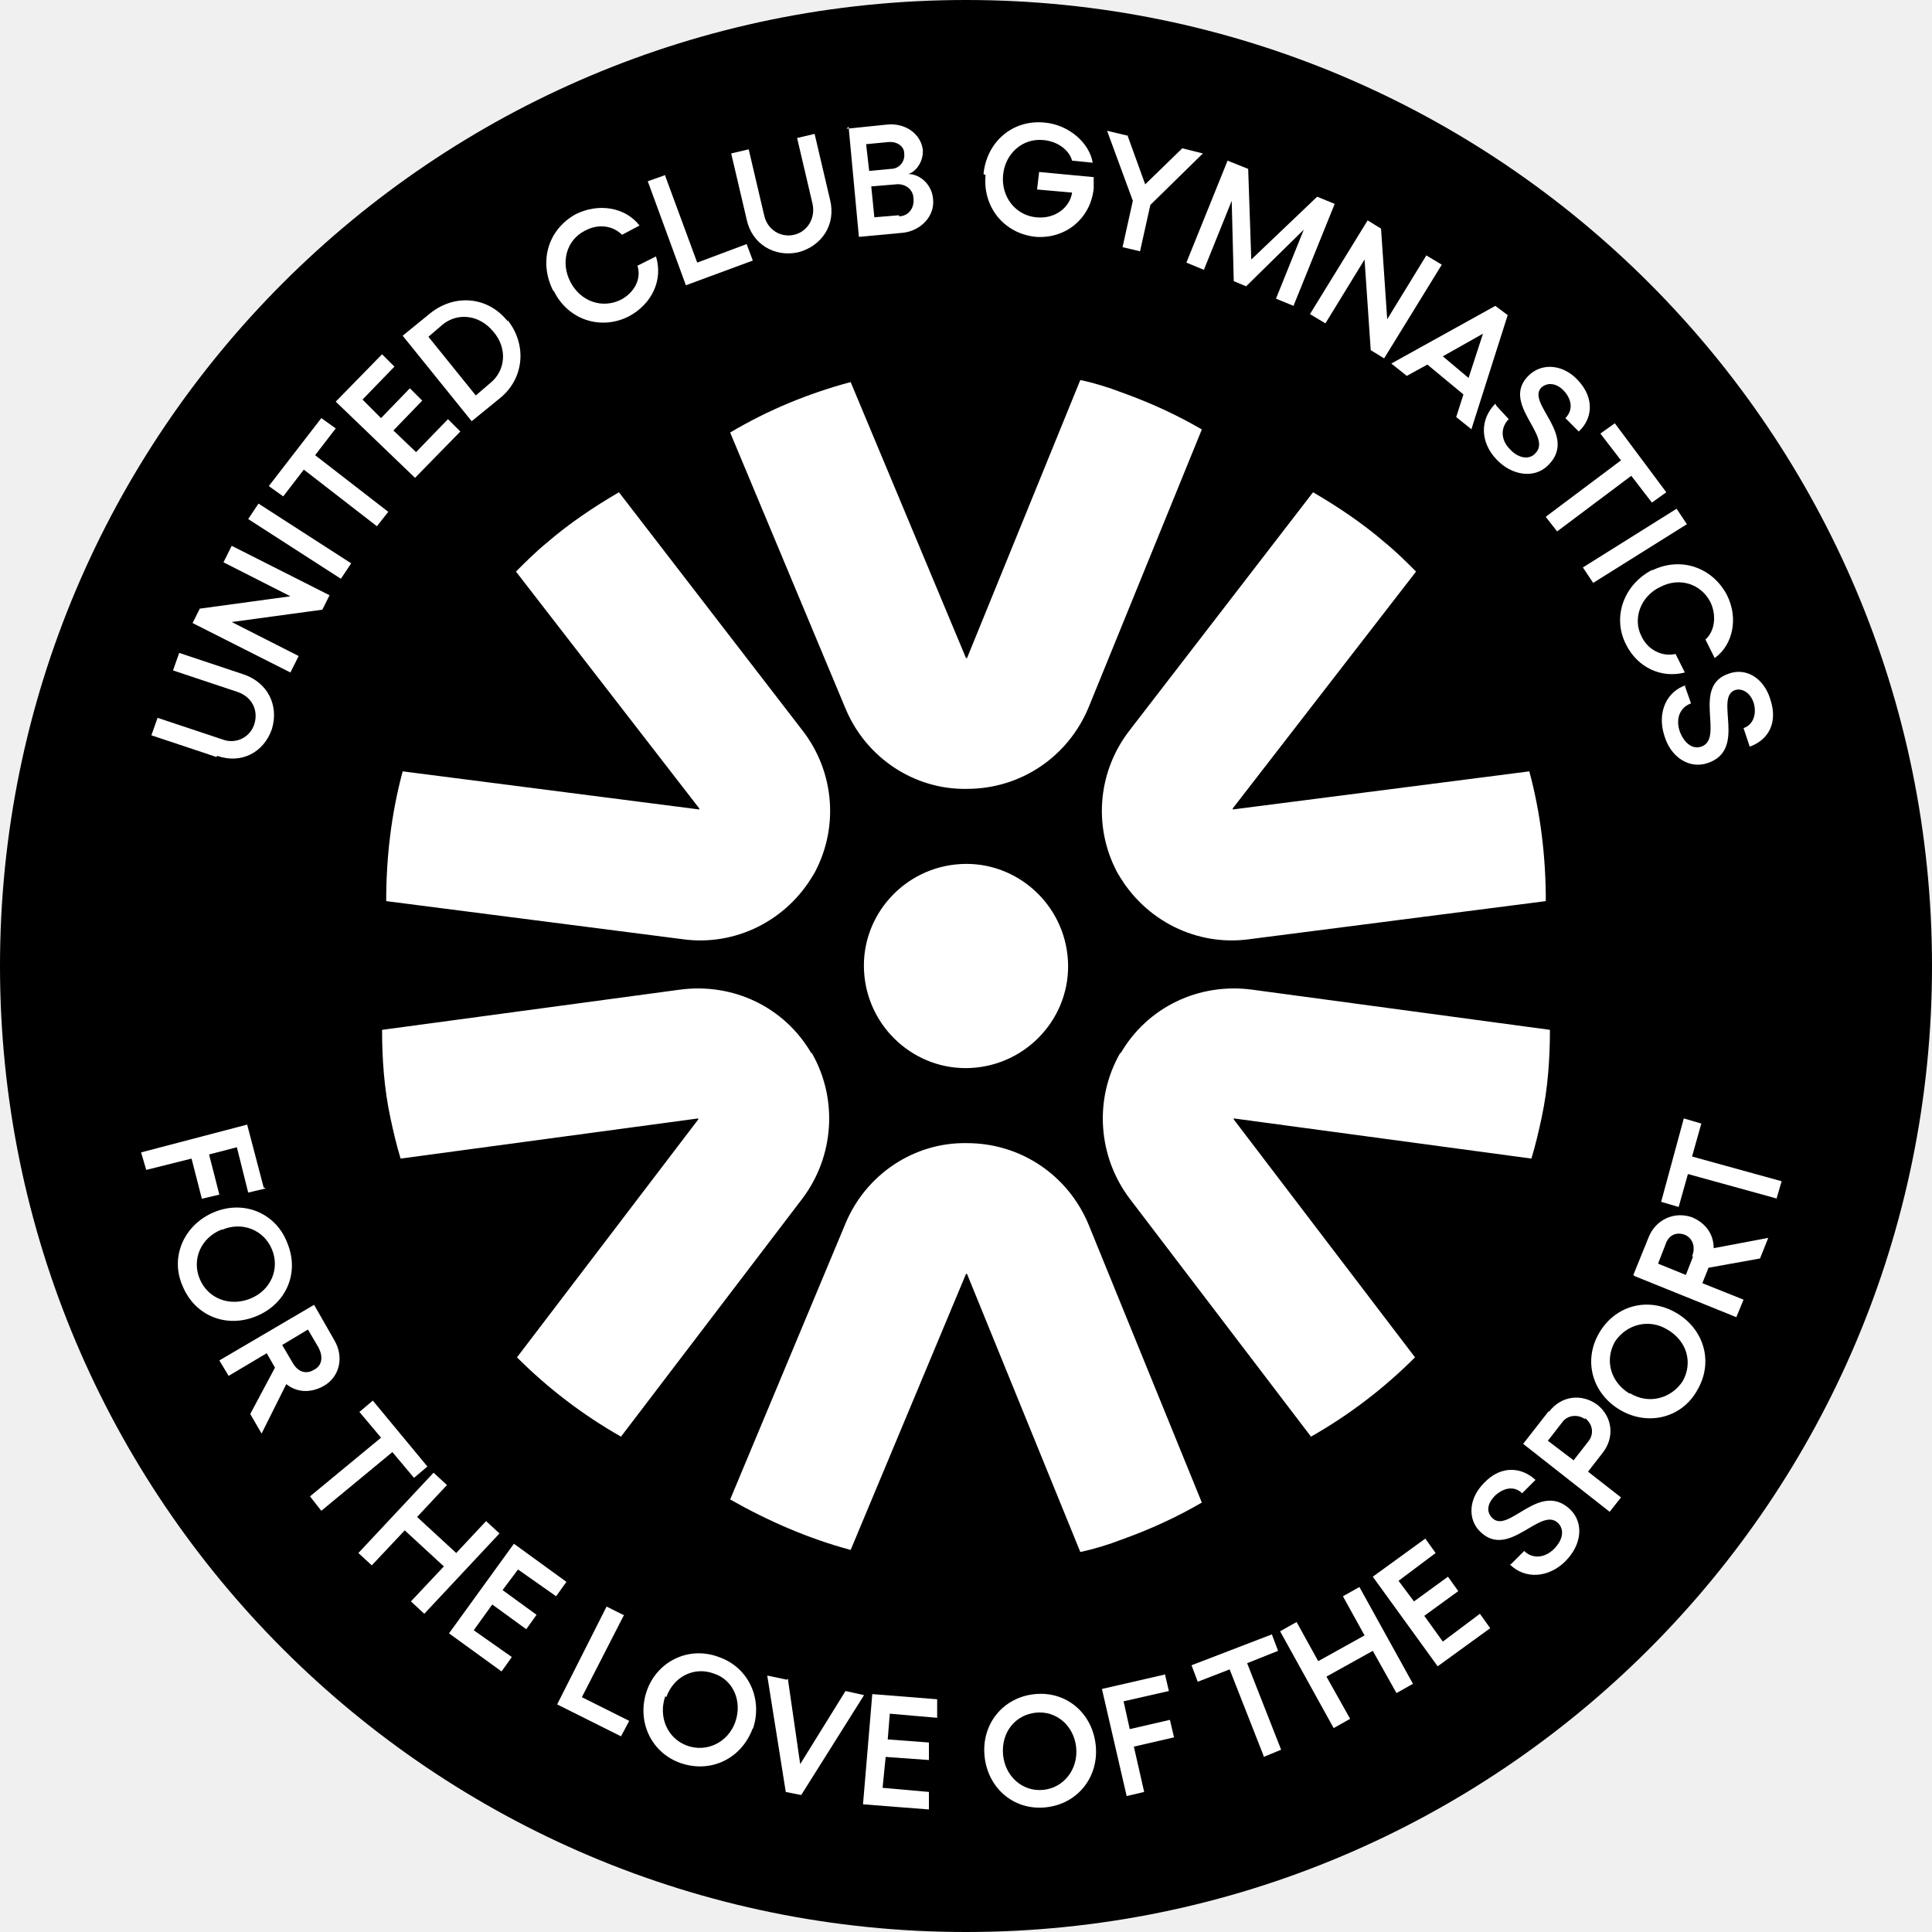
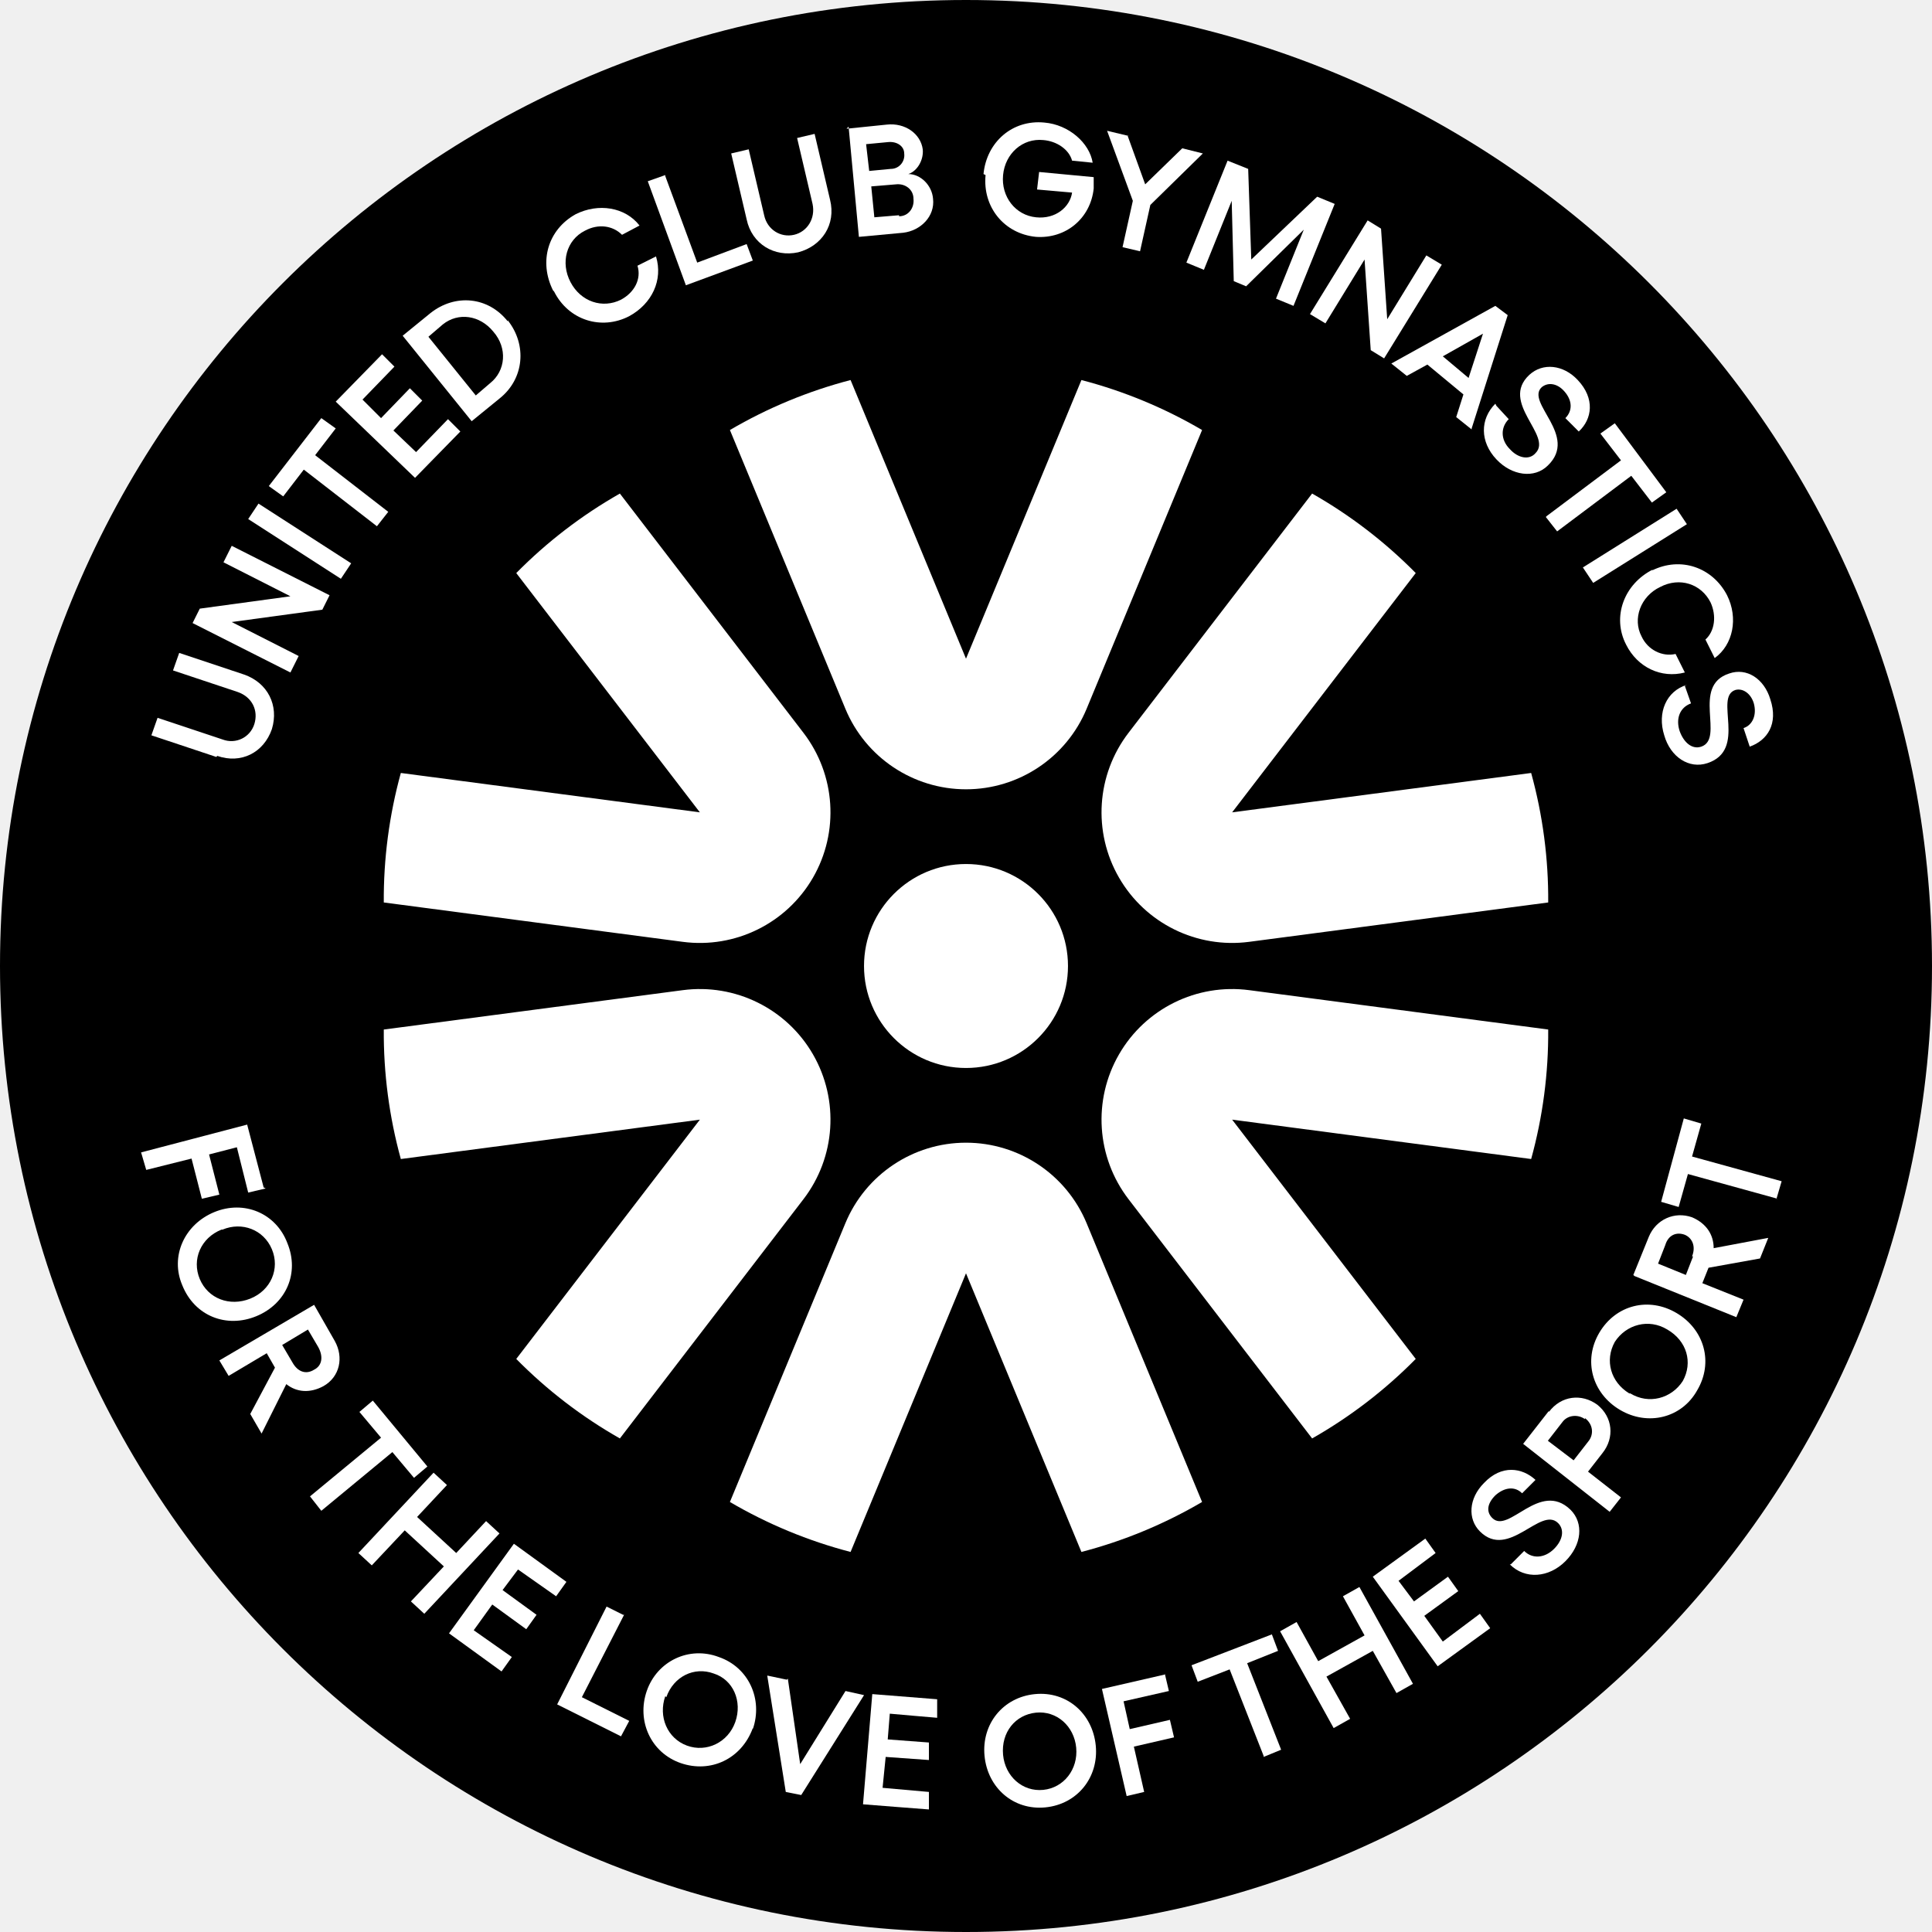
<svg xmlns="http://www.w3.org/2000/svg" id="Layer_1" version="1.1" viewBox="0 0 187.6 187.6">
  <defs>
    <style>
      .st0 {
        fill: none;
      }

      .st1 {
        fill: #ffffff;
      }

      .st2 {
        fill: #000000;
      }

      .st3 {
-         clip-path: url(#clippath);
      }
    </style>
-     <clipPath id="clippath">
-       <rect class="st0" width="187.6" height="187.6" />
-     </clipPath>
  </defs>
  <g class="st3">
    <g>
      <path class="st2" d="M93.8,187.6c51.8,0,93.8-42,93.8-93.8S145.6,0,93.8,0,0,42,0,93.8s42,93.8,93.8,93.8Z" />
-       <path class="st1" d="M93.9,76.6c5.2,0,9.8-3.1,11.8-7.9l11-27c-2.4-1.4-5-2.6-7.8-3.6-1.3-.5-2.6-.9-4-1.2l-11,27s0,0,0,0c0,0,0,0-.1,0,0,0,0,0,0,0l-11.2-26.8c-4.1,1.1-8,2.7-11.7,4.9l11.2,26.8c2,4.8,6.7,7.9,11.8,7.8h0Z" />
-       <path class="st1" d="M93.9,111c5.2,0,9.8,3.1,11.8,7.9l11,27c-2.4,1.4-5,2.6-7.8,3.6-1.3.5-2.6.9-4,1.2l-11-27s0,0,0,0c0,0,0,0-.1,0,0,0,0,0,0,0l-11.2,26.8c-4.1-1.1-8-2.8-11.7-4.9l11.2-26.8c2-4.8,6.7-7.9,11.8-7.8h0Z" />
-       <path class="st1" d="M78.9,85.1c2.6-4.5,2.2-10.1-1-14.2l-17.8-23.1c-2.4,1.4-4.8,3-7,4.9-1.1.9-2.1,1.9-3,2.8l17.8,23s0,0,0,0c0,0,0,0,0,.1,0,0,0,0,0,0l-28.8-3.7c-1.1,4.1-1.6,8.3-1.6,12.6l28.8,3.7c5.1.7,10.1-1.8,12.7-6.3Z" />
-       <path class="st1" d="M108.8,102.3c2.6-4.5,7.6-6.9,12.8-6.2l28.9,3.9c0,2.8-.2,5.7-.8,8.5-.3,1.4-.6,2.7-1,4l-28.9-3.9s0,0,0,0c0,0,0,0,0,.1,0,0,0,0,0,0l17.6,23.1c-3,3-6.4,5.6-10.1,7.7l-17.6-23.1c-3.1-4.1-3.5-9.7-.9-14.2h0Z" />
-       <path class="st1" d="M78.8,102.3c-2.6-4.5-7.6-6.9-12.8-6.2l-28.9,3.9c0,2.8.2,5.7.8,8.5.3,1.4.6,2.7,1,4l28.9-3.9s0,0,0,0c0,0,0,0,0,.1,0,0,0,0,0,0l-17.6,23.1c3,3,6.4,5.6,10.1,7.7l17.6-23.1c3.1-4.1,3.5-9.7.9-14.2h0Z" />
-       <path class="st1" d="M108.7,85.1c-2.6-4.5-2.2-10.1,1-14.2l17.8-23.1c2.4,1.4,4.8,3,7,4.9,1.1.9,2.1,1.9,3,2.8l-17.8,23s0,0,0,0c0,0,0,0,0,.1,0,0,0,0,0,0l28.8-3.7c1.1,4.1,1.6,8.3,1.6,12.6l-28.8,3.7c-5.1.7-10.1-1.8-12.7-6.3Z" />
+       <path class="st1" d="M93.8 76.642C98.929 76.642 103.554 73.552 105.517 68.813L116.724 41.756C113.061 39.607 109.118 37.974 105.008 36.902L93.8 63.96L82.592 36.902C78.482 37.974 74.539 39.607 70.876 41.756L82.083 68.813C84.046 73.552 88.671 76.642 93.8 76.642Z" />
+       <path class="st1" d="M 93.8,110.957 C 98.929,110.957 103.553,114.047 105.516,118.786 L 116.724,145.844 C 113.060,147.993 109.117,149.626 105.007,150.697 L 93.8,123.639 L 82.592,150.697 C 78.482,149.626 74.539,147.993 70.875,145.844 L 82.083,118.786 C 84.046,114.047 88.670,110.957 93.8,110.957 Z" />
+       <path class="st1" d="M78.941 85.221C81.506 80.779 81.142 75.229 78.019 71.16L60.191 47.925C56.498 50.023 53.112 52.621 50.129 55.645L67.958 78.88L38.921 75.057C37.794 79.152 37.237 83.384 37.266 87.631L66.302 91.454C71.388 92.123 76.376 89.663 78.941 85.221Z" />
+       <path class="st1" d="M 108.659,102.378 C 111.223,97.936 116.211,95.476 121.297,96.146 L 150.333,99.968 C 150.363,104.216 149.806,108.447 148.678,112.542 L 119.642,108.719 L 137.470,131.954 C 134.488,134.978 131.102,137.576 127.409,139.675 L 109.580,116.440 C 106.458,112.370 106.094,106.821 108.659,102.378 Z" />
+       <path class="st1" d="M78.941 102.379C76.376 97.937 71.388 95.477 66.302 96.146L37.266 99.969C37.237 104.216 37.794 108.448 38.921 112.543L67.958 108.72L50.129 131.955C53.112 134.979 56.498 137.577 60.191 139.675L78.019 116.44C81.142 112.371 81.506 106.821 78.941 102.379Z" />
+       <path class="st1" d="M 108.659,85.221 C 106.094,80.778 106.458,75.229 109.580,71.159 L 127.409,47.924 C 131.102,50.023 134.488,52.621 137.470,55.645 L 119.642,78.880 L 148.678,75.057 C 149.806,79.152 150.363,83.383 150.333,87.631 L 121.297,91.453 C 116.211,92.123 111.223,89.663 108.659,85.221 Z" />
      <path class="st1" d="M21,73.5l-6.3-2.1.6-1.7,6.3,2.1c1.3.5,2.7-.2,3.1-1.5.4-1.3-.2-2.6-1.6-3.1l-6.3-2.1.6-1.7,6.3,2.1c2.3.8,3.4,3,2.7,5.3-.8,2.3-3,3.4-5.3,2.6h0Z" />
      <path class="st1" d="M19.4,59.1l8.8-1.2-6.5-3.3.8-1.6,9.5,4.8-.7,1.4-8.8,1.2,6.5,3.3-.8,1.6-9.5-4.8.7-1.4h0Z" />
      <path class="st1" d="M25.1,48.9l9,5.8-1,1.5-9-5.8,1-1.5Z" />
      <path class="st1" d="M36.6,51.1l-7.1-5.5-2,2.6-1.4-1,5.1-6.6,1.4,1-2,2.6,7.1,5.5-1.1,1.4h0Z" />
      <path class="st1" d="M37.1,34.4l1.2,1.2-3.1,3.2,1.8,1.8,2.8-2.9,1.2,1.2-2.8,2.9,2.2,2.1,3.1-3.2,1.2,1.2-4.4,4.5-7.7-7.4,4.4-4.5h0Z" />
      <path class="st1" d="M49.3,31.1c1.9,2.4,1.6,5.7-.8,7.6l-2.7,2.2-6.7-8.3,2.7-2.2c2.4-1.9,5.6-1.6,7.5.8h0ZM47.9,32.2c-1.3-1.6-3.4-1.9-4.9-.7l-1.4,1.2,4.6,5.7,1.4-1.2c1.5-1.2,1.7-3.4.3-5Z" />
      <path class="st1" d="M53.7,28.2c-1.4-2.8-.5-5.9,2.2-7.4,2.2-1.1,4.8-.7,6.2,1.1l-1.7.9c-.9-.9-2.3-1.1-3.6-.4-1.8.9-2.4,3.1-1.4,5,1,1.9,3.1,2.6,4.9,1.7,1.3-.7,2-2,1.6-3.3l1.8-.9c.7,2.3-.4,4.6-2.6,5.8-2.7,1.4-5.9.4-7.3-2.4h0Z" />
      <path class="st1" d="M64.6,17.1l3.1,8.4,4.8-1.8.6,1.6-6.5,2.4-3.7-10.1,1.7-.6h0Z" />
-       <path class="st1" d="M72.5,21.3l-1.5-6.4,1.7-.4,1.5,6.4c.3,1.4,1.6,2.2,2.9,1.9,1.3-.3,2.1-1.6,1.8-3l-1.5-6.4,1.7-.4,1.5,6.4c.6,2.4-.8,4.5-3.1,5.1-2.3.5-4.5-.8-5-3.2h0Z" />
+       <path class="st1" d="M 72.5,21.3 L 71.0,14.9 L 72.7,14.5 L 74.2,20.9 C 74.5,22.3 75.8,23.1 77.1,22.8 C 78.4,22.5 79.2,21.2 78.9,19.8 L 77.4,13.4 L 79.1,13 L 80.6,19.4 C 81.2,21.8 79.8,23.9 77.5,24.5 C 75.2,25.0 73,23.7 72.5,21.3 L 72.5,21.3 Z" />
      <path class="st1" d="M82.2,12.5l3.9-.4c1.8-.2,3.3.9,3.5,2.4.1,1-.5,2.1-1.4,2.4,1.2,0,2.3,1.1,2.4,2.4.2,1.7-1.2,3.1-2.9,3.3l-4.3.4-1-10.7h0ZM86.5,16.4c.8,0,1.4-.7,1.3-1.5,0-.7-.7-1.2-1.6-1.1l-2.1.2.3,2.6,2.1-.2h0ZM87.3,21c.9,0,1.5-.8,1.4-1.7,0-.9-.8-1.5-1.7-1.4l-2.4.2.3,3,2.4-.2h0Z" />
      <path class="st1" d="M95.5,16.9c.3-3.1,2.8-5.3,5.9-5,2.4.2,4.4,2,4.7,3.9l-2-.2c-.3-1.1-1.5-1.9-2.8-2-2-.2-3.7,1.3-3.9,3.4-.2,2.1,1.2,3.9,3.2,4.1,1.9.2,3.3-1,3.5-2.4l-3.4-.3.2-1.7,5.3.5c0,.4,0,.8,0,1.1-.3,2.9-2.7,4.9-5.6,4.7-3.1-.3-5.2-2.9-4.9-6h0Z" />
      <path class="st1" d="M109.5,13.2l1.7,4.7,3.6-3.5,2,.5-5.1,5-1,4.5-1.7-.4,1-4.5-2.5-6.8,2.1.5h0Z" />
-       <path class="st1" d="M119.2,15.6l2,.8.3,8.8,6.4-6.1,1.7.7-4,9.9-1.7-.7,2.7-6.7-5.6,5.5-1.2-.5-.2-7.8-2.7,6.7-1.7-.7,4-9.9h0Z" />
+       <path class="st1" d="M 119.2,15.6 L 121.2,16.4 L 121.5,25.2 L 127.9,19.1 L 129.6,19.8 L 125.6,29.7 L 123.9,29 L 126.6,22.3 L 121.0,27.8 L 119.8,27.3 L 119.6,19.5 L 116.9,26.2 L 115.2,25.5 L 119.2,15.6 L 119.2,15.6 Z" />
      <path class="st1" d="M134.1,22.2l.6,8.8,3.8-6.2,1.5.9-5.6,9.1-1.3-.8-.6-8.8-3.8,6.2-1.5-.9,5.6-9.1,1.3.8h0Z" />
-       <path class="st1" d="M142.9,41.7l-1.5-1.2.7-2.2-3.5-2.9-2,1.1-1.5-1.2,10.1-5.6,1.2.9-3.5,11h0ZM142.6,36.7l1.4-4.3-3.9,2.2,2.5,2.1h0Z" />
+       <path class="st1" d="M 142.9,41.7 L 141.4,40.5 L 142.1,38.3 L 138.6,35.4 L 136.6,36.5 L 135.1,35.3 L 145.2,29.7 L 146.4,30.6 L 142.9,41.6 L 142.9,41.6 L 142.9,41.7 Z M 142.6,36.7 L 144.0,32.4 L 140.1,34.6 L 142.6,36.7 L 142.6,36.7 Z" />
      <path class="st1" d="M145.3,39.4l1.2,1.3c-.8.8-.8,2,.1,2.9.8.9,1.9,1.1,2.5.4,1.7-1.7-3.5-4.9-.6-7.6,1.3-1.2,3.3-1,4.7.5,1.7,1.8,1.4,3.8.1,5l-1.3-1.3c.7-.7.7-1.7-.1-2.6-.7-.8-1.6-.9-2.2-.4-1.6,1.5,3.6,4.7.6,7.6-1.3,1.3-3.5,1-5-.6-1.6-1.7-1.6-3.9-.1-5.4h0Z" />
      <path class="st1" d="M150.2,50.1l7.2-5.4-2-2.6,1.4-1,5,6.7-1.4,1-2-2.6-7.2,5.4-1.1-1.4h0Z" />
      <path class="st1" d="M163.8,50.9l-9.1,5.7-1-1.5,9.1-5.7,1,1.5Z" />
      <path class="st1" d="M160.4,55.4c2.8-1.4,5.9-.3,7.3,2.4,1.1,2.2.6,4.8-1.2,6.1l-.9-1.8c.9-.8,1.1-2.3.5-3.6-.9-1.8-3-2.5-4.9-1.5-1.9.9-2.7,3.1-1.8,4.8.6,1.3,2,2,3.3,1.7l.9,1.8c-2.3.6-4.6-.5-5.7-2.7-1.4-2.7-.2-5.9,2.6-7.3Z" />
      <path class="st1" d="M163.6,66.6l.6,1.7c-1.1.4-1.5,1.5-1.1,2.7.4,1.1,1.2,1.8,2.1,1.5,2.3-.8-1-5.9,2.7-7.1,1.7-.6,3.4.5,4,2.5.8,2.4-.3,4-2,4.6l-.6-1.8c.9-.3,1.3-1.3,1-2.4-.3-1-1.1-1.5-1.8-1.3-2.1.7,1.2,5.8-2.7,7.1-1.8.6-3.6-.6-4.2-2.7-.7-2.2.2-4.3,2.2-4.9h0Z" />
      <path class="st1" d="M25.8,115.4l-1.7.4-1.1-4.4-2.7.7,1,3.9-1.7.4-1-3.9-4.4,1.1-.5-1.7,10.3-2.7,1.6,6.1Z" />
      <path class="st1" d="M24.9,127.8c-2.9,1.2-6,0-7.2-3-1.2-2.8.2-5.9,3.1-7.1,2.9-1.2,6,.1,7.1,3,1.2,2.9-.1,5.9-3,7.1ZM21.5,119.4c-2,.8-2.9,2.9-2.1,4.8.8,1.9,2.9,2.7,4.9,1.9,2-.8,2.9-2.9,2.1-4.8-.8-1.9-2.9-2.7-4.8-1.9Z" />
-       <path class="st1" d="M30.5,126.7l2,3.5c.9,1.6.5,3.5-1.1,4.4-1.3.7-2.6.6-3.6-.2l-2.4,4.8-1.1-1.9,2.4-4.5-.8-1.4-3.7,2.2-.9-1.5,9.2-5.4ZM28.4,132.3c.5.9,1.3,1.2,2.1.7.8-.4.9-1.3.4-2.2l-1-1.7-2.5,1.5,1,1.7Z" />
-       <path class="st1" d="M30.1,145.3l6.9-5.7-2.1-2.5,1.3-1.1,5.3,6.4-1.3,1.1-2.1-2.5-6.9,5.7-1.1-1.4h0Z" />
+       <path class="st1" d="M 30.5,126.7 L 32.5,130.2 C 33.4,131.8 33.0,133.7 31.4,134.6 C 30.1,135.3 28.8,135.2 27.8,134.4 L 25.4,139.2 L 24.3,137.3 L 26.7,132.8 L 25.9,131.4 L 22.2,133.6 L 21.3,132.1 L 30.5,126.7 Z M 28.4,132.3 C 28.9,133.2 29.7,133.5 30.5,133.0 C 31.3,132.6 31.4,131.7 30.9,130.8 L 29.9,129.1 L 27.4,130.6 L 28.4,132.3 Z" />
+       <path class="st1" d="M 30.1,145.3 L 37.0,139.6 L 34.9,137.1 L 36.2,136 L 41.5,142.4 L 40.2,143.5 L 38.1,141 L 31.2,146.7 L 30.1,145.3 L 30.1,145.3 Z" />
      <path class="st1" d="M48.5,148.9l-7.3,7.8-1.3-1.2,3.2-3.4-3.8-3.5-3.2,3.4-1.3-1.2,7.3-7.8,1.3,1.2-2.9,3.1,3.8,3.5,2.9-3.1,1.3,1.2h0Z" />
-       <path class="st1" d="M55,153.6l-1,1.4-3.7-2.6-1.5,2,3.3,2.4-1,1.4-3.3-2.4-1.8,2.5,3.7,2.6-1,1.4-5.1-3.7,6.3-8.7,5.1,3.7h0Z" />
+       <path class="st1" d="M 55.0,153.6 L 54.0,155.0 L 50.3,152.4 L 48.8,154.4 L 52.1,156.8 L 51.1,158.2 L 47.8,155.8 L 46.0,158.3 L 49.7,160.9 L 48.7,162.3 L 43.6,158.6 L 49.9,149.9 L 55.0,153.6 L 55.0,153.6 Z" />
      <path class="st1" d="M60.6,156.8l-4.1,8,4.6,2.3-.8,1.5-6.2-3.1,4.8-9.5,1.6.8Z" />
      <path class="st1" d="M73.1,167.8c-1.1,3-4.1,4.4-7,3.4-2.9-1-4.3-4.1-3.3-7,1-2.9,4.1-4.4,7-3.3,2.9,1,4.3,4.1,3.3,7h0ZM64.6,164.7c-.7,2,.2,4.1,2.1,4.8,1.9.7,4-.3,4.7-2.3.7-2-.2-4.1-2.1-4.7-1.9-.7-3.9.3-4.6,2.3Z" />
      <path class="st1" d="M76.5,163l1.2,8.3,4.4-7.1,1.8.4-6.1,9.7-1.5-.3-1.8-11.3,1.9.4Z" />
      <path class="st1" d="M91,165.1v1.7c-.1,0-4.6-.4-4.6-.4l-.2,2.5,4,.3v1.7c-.1,0-4.2-.3-4.2-.3l-.3,3,4.5.4v1.7c-.1,0-6.4-.5-6.4-.5l.9-10.7,6.3.5h0Z" />
      <path class="st1" d="M106.4,169.5c.3,3.1-1.8,5.7-4.9,6-3.1.3-5.6-1.9-5.9-5-.3-3.1,1.8-5.7,4.9-6,3.1-.3,5.6,1.9,5.9,5h0ZM97.4,170.4c.2,2.1,1.9,3.6,3.9,3.4,2-.2,3.4-2,3.2-4.1-.2-2.1-1.9-3.6-3.9-3.4-2,.2-3.4,1.9-3.2,4.1Z" />
      <path class="st1" d="M113.1,162.5l.4,1.7-4.4,1,.6,2.7,3.9-.9.4,1.7-3.9.9,1,4.4-1.7.4-2.4-10.4,6.1-1.4h0Z" />
      <path class="st1" d="M122.7,170.5l-3.3-8.4-3.1,1.2-.6-1.6,7.8-3,.6,1.6-3,1.2,3.3,8.4-1.7.7h0Z" />
      <path class="st1" d="M132,154.1l5.2,9.4-1.6.9-2.3-4.1-4.5,2.5,2.3,4.1-1.6.9-5.2-9.4,1.6-.9,2.1,3.8,4.5-2.5-2.1-3.8,1.6-.9Z" />
-       <path class="st1" d="M138.4,149.4l1,1.4-3.6,2.7,1.5,2,3.3-2.4,1,1.4-3.3,2.4,1.8,2.5,3.6-2.7,1,1.4-5.1,3.7-6.3-8.7,5.1-3.7h0Z" />
+       <path class="st1" d="M 138.4,149.4 L 139.4,150.8 L 135.8,153.5 L 137.3,155.5 L 140.6,153.1 L 141.6,154.5 L 138.3,156.9 L 140.1,159.4 L 143.7,156.7 L 144.7,158.1 L 139.6,161.8 L 133.3,153.1 L 138.4,149.4 L 138.4,149.4 Z" />
      <path class="st1" d="M146.7,151.9l1.3-1.3c.8.8,2,.7,2.9-.2.9-.9,1-1.9.4-2.5-1.7-1.7-4.8,3.6-7.6.8-1.2-1.2-1.1-3.2.4-4.7,1.7-1.8,3.7-1.5,5-.3l-1.3,1.3c-.7-.7-1.7-.6-2.6.2-.8.8-.9,1.6-.3,2.2,1.6,1.6,4.6-3.7,7.6-.8,1.3,1.3,1.1,3.4-.5,5-1.6,1.6-3.9,1.8-5.4.3h0Z" />
      <path class="st1" d="M150.4,137.1c1.2-1.6,3.2-1.8,4.7-.7,1.5,1.2,1.7,3.2.5,4.7l-1.4,1.8,3.2,2.5-1.1,1.4-8.4-6.6,2.5-3.2ZM153.9,137.8c-.7-.5-1.7-.4-2.2.3l-1.4,1.8,2.5,1.9,1.4-1.8c.6-.7.5-1.7-.3-2.3Z" />
      <path class="st1" d="M162.8,127.5c2.7,1.6,3.6,4.8,2,7.5-1.5,2.7-4.8,3.5-7.5,1.9-2.7-1.6-3.6-4.8-2-7.5,1.6-2.7,4.8-3.5,7.5-1.9h0ZM158.3,135.3c1.8,1.1,4,.5,5.1-1.2,1-1.8.4-3.9-1.5-5-1.8-1.1-4-.5-5.1,1.2-1,1.8-.4,3.9,1.4,5h0Z" />
      <path class="st1" d="M158.6,123.8l1.5-3.7c.7-1.7,2.5-2.5,4.2-1.9,1.4.6,2.1,1.7,2.1,3l5.3-1-.8,2-5,.9-.6,1.5,4,1.6-.7,1.7-9.9-4ZM164.3,122c.4-1,0-1.8-.7-2.1-.8-.3-1.6,0-1.9,1l-.7,1.8,2.7,1.1.7-1.8Z" />
      <path class="st1" d="M172.6,116.4l-8.7-2.4-.9,3.2-1.7-.5,2.2-8.1,1.7.5-.9,3.2,8.7,2.4-.5,1.7Z" />
-       <path class="st1" d="M103.7,93.3c-.3-5.5-5-9.7-10.4-9.4-5.5.3-9.7,5-9.4,10.4.3,5.5,5,9.7,10.4,9.4,5.5-.3,9.7-5,9.4-10.4Z" />
+       <path class="st1" d="M93.8 103.703C99.269 103.703 103.703 99.269 103.703 93.8C103.703 88.331 99.269 83.897 93.8 83.897C88.331 83.897 83.897 88.331 83.897 93.8C83.897 99.269 88.331 103.703 93.8 103.703Z" />
    </g>
  </g>
</svg>
